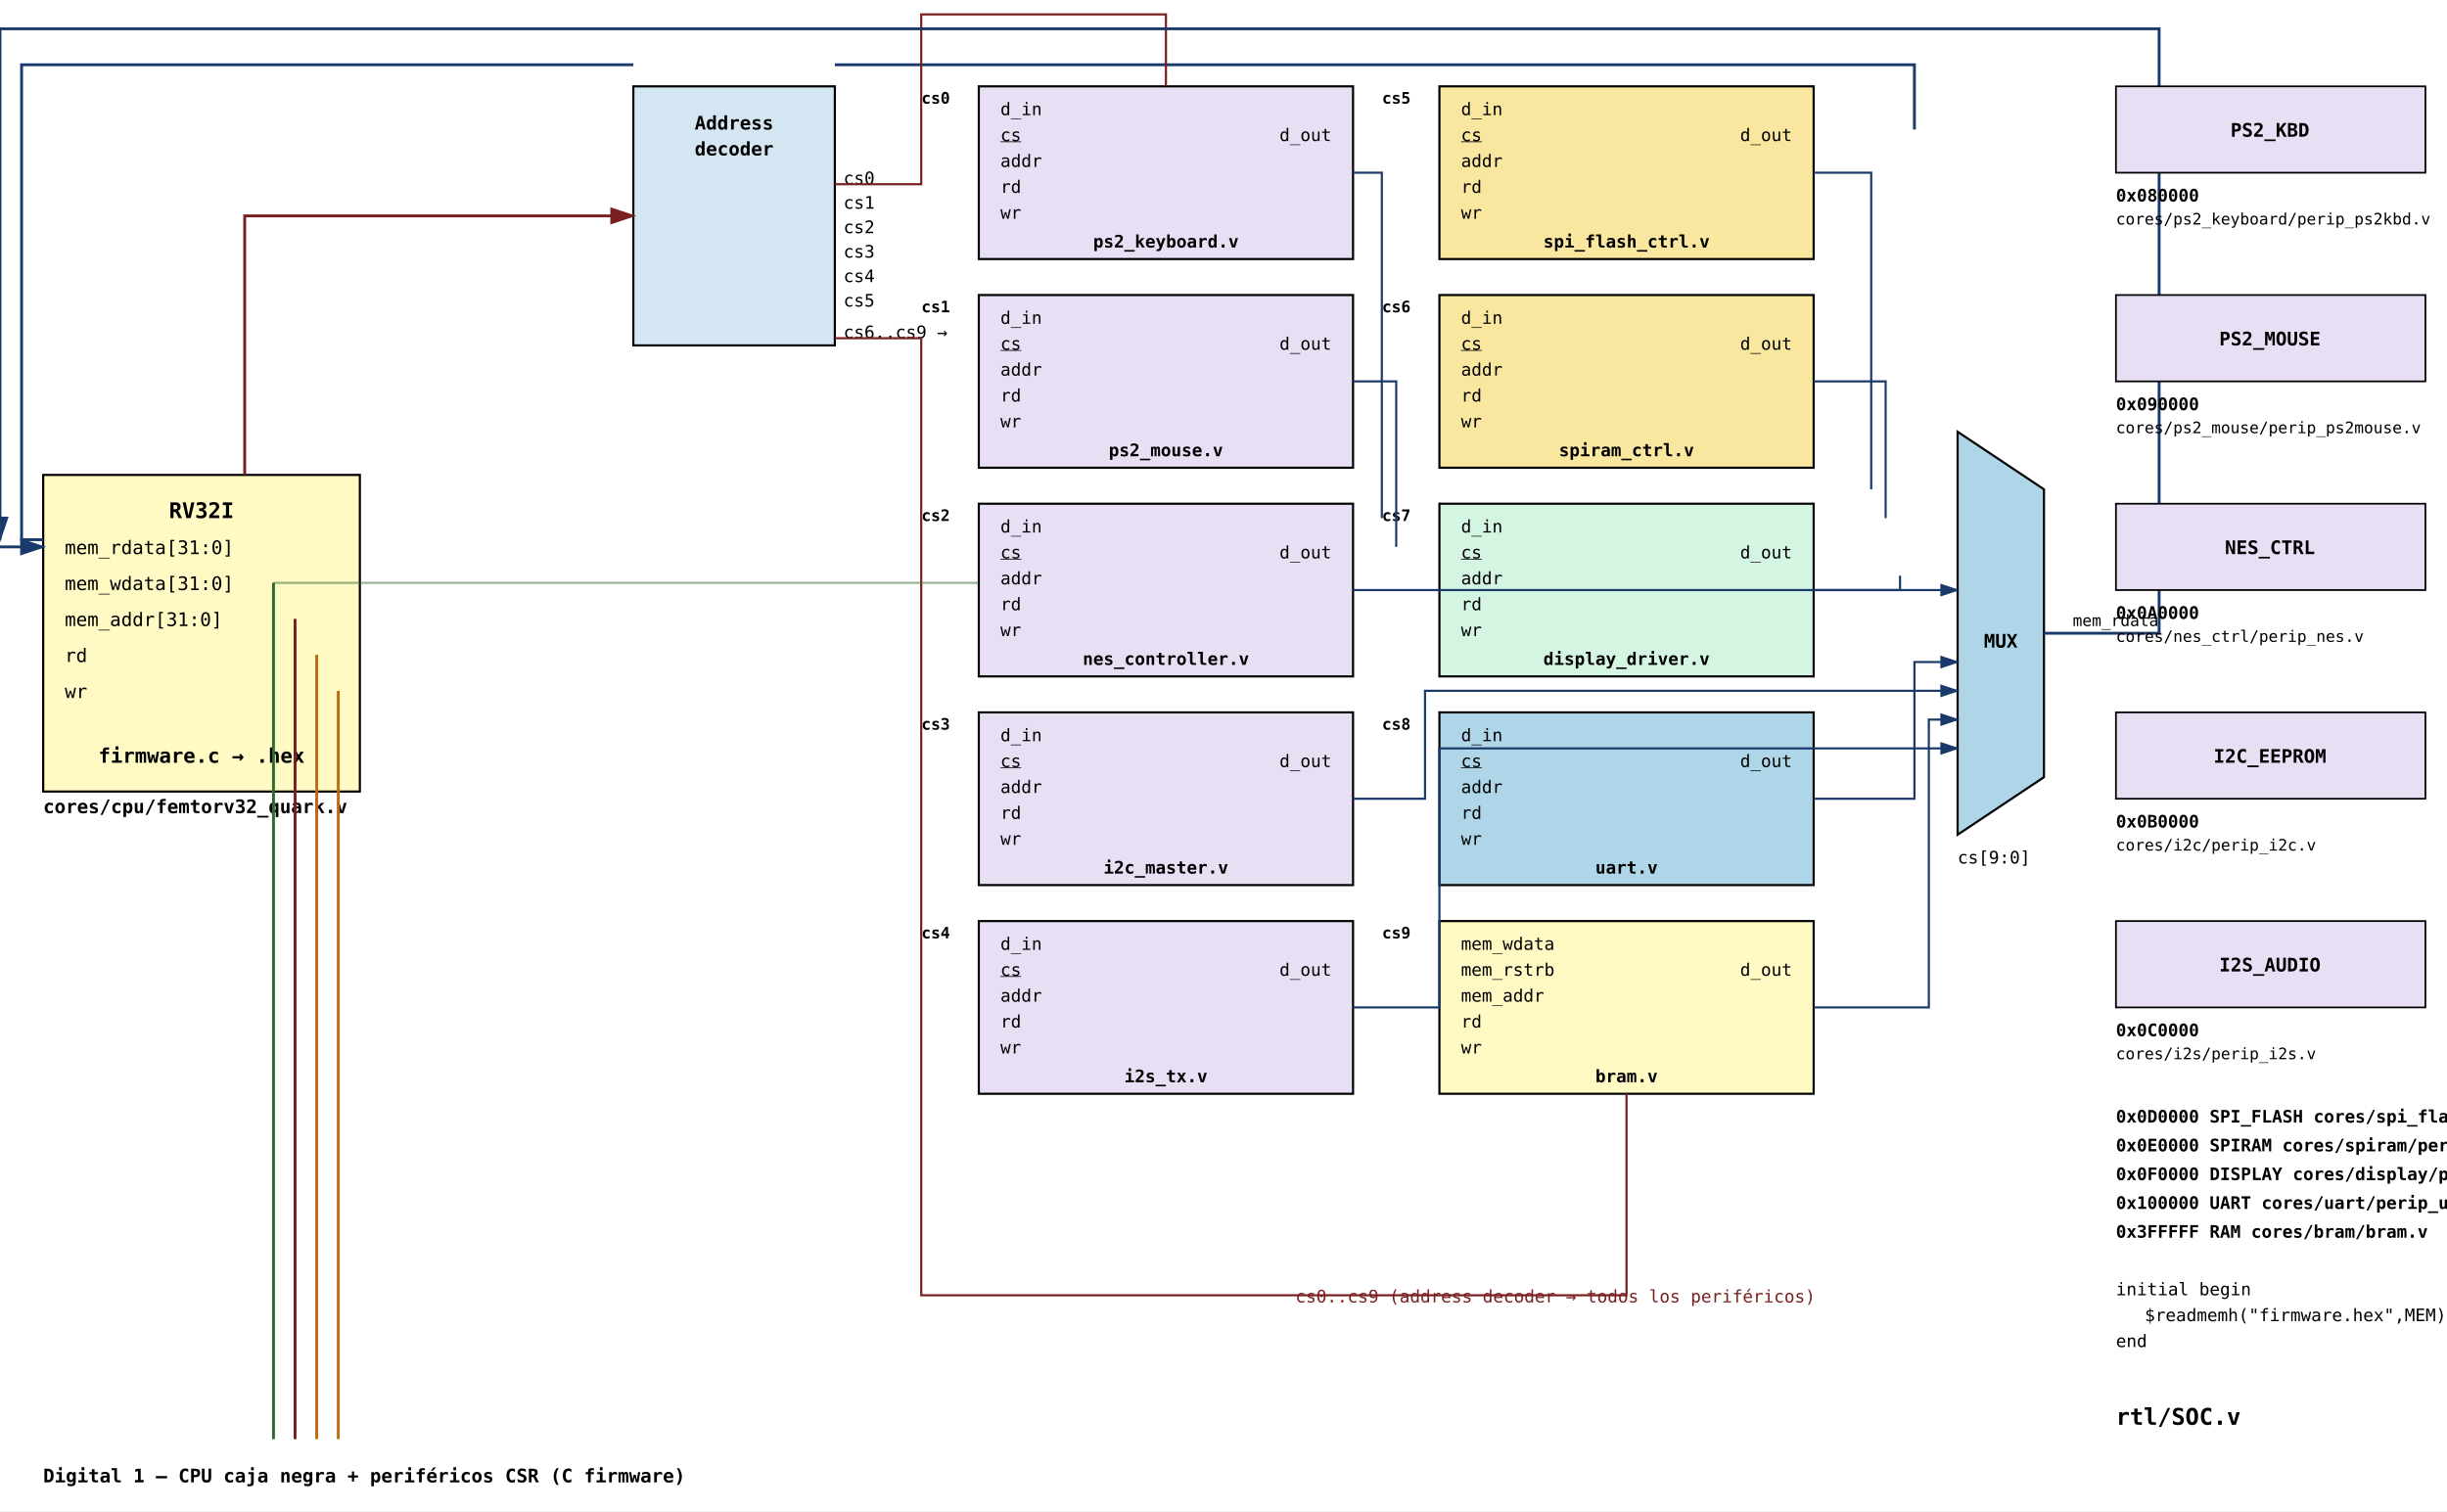
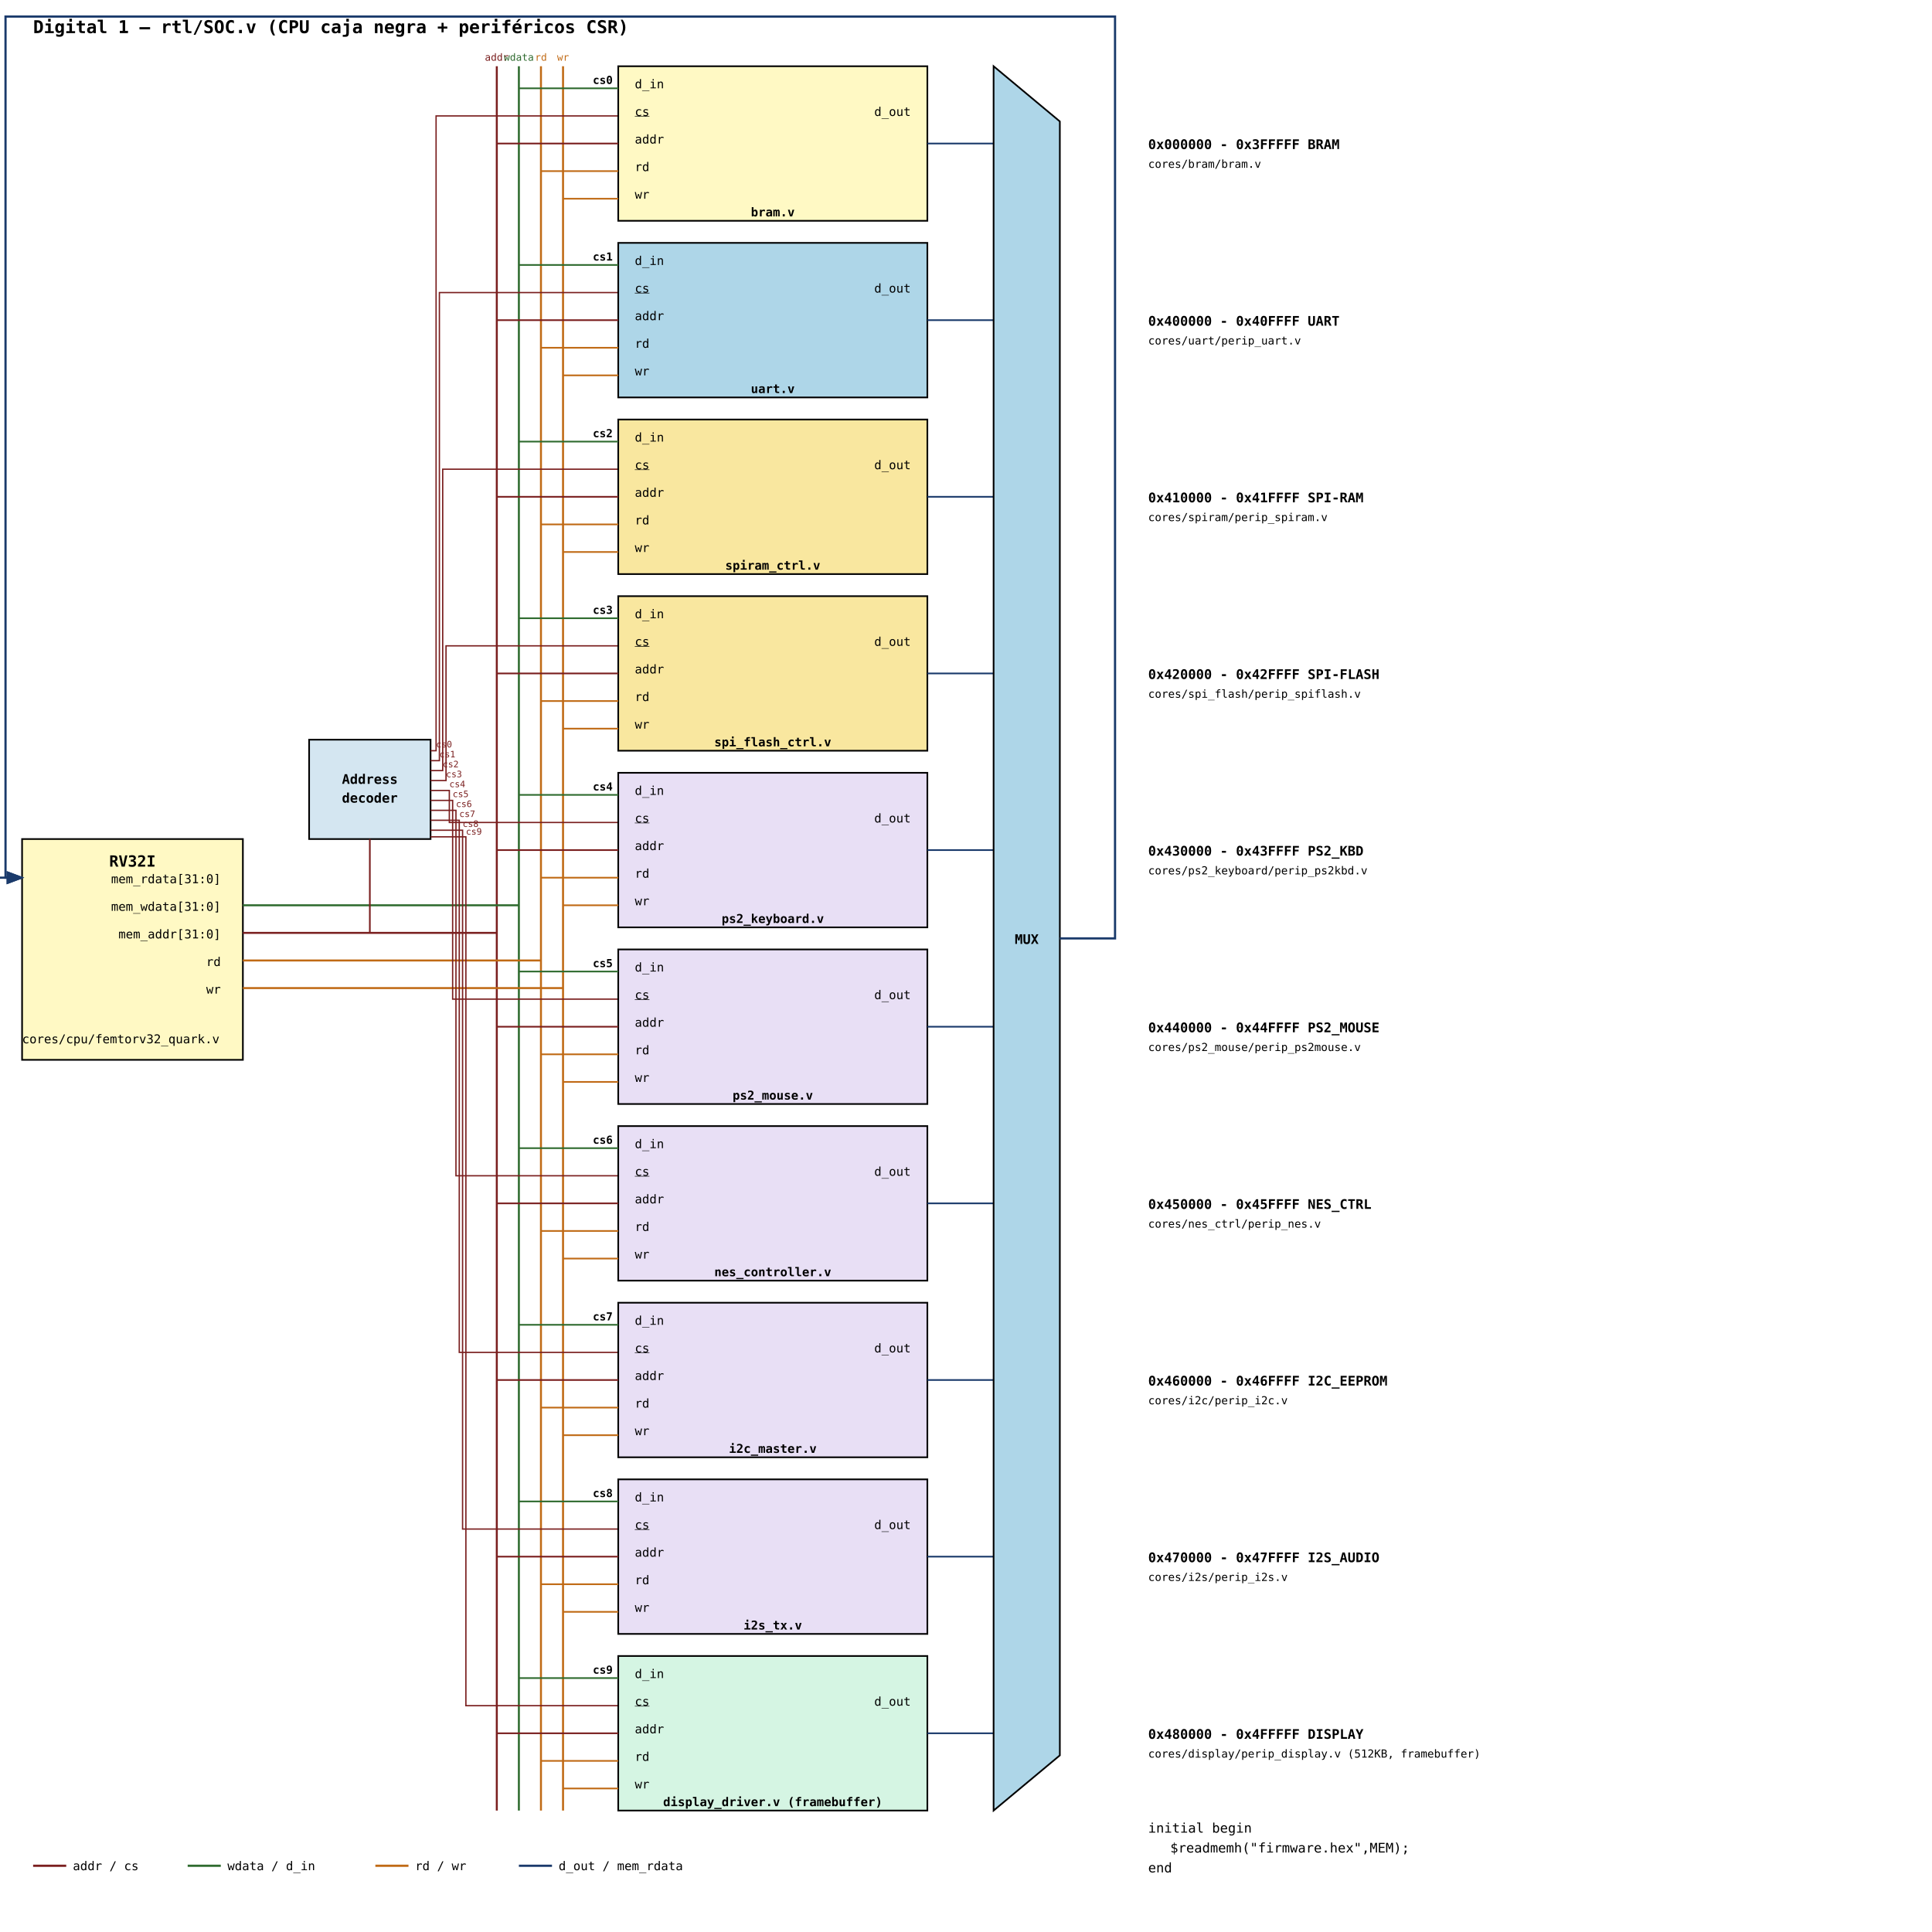
- <svg xmlns="http://www.w3.org/2000/svg" width="1700" height="1050" viewBox="0 0 1700 1050" font-family="Consolas, Menlo, monospace">
-   <rect width="1700" height="1050" fill="#ffffff" />
+ <svg xmlns="http://www.w3.org/2000/svg" width="1750" height="1750" viewBox="0 0 1750 1750" font-family="Consolas, Menlo, monospace">
+   <rect width="1750" height="1750" fill="#ffffff" />
  <defs>
-     <marker id="arrowB" markerWidth="10" markerHeight="10" refX="8" refY="3" orient="auto" markerUnits="strokeWidth">
-       <path d="M0,0 L0,6 L9,3 z" fill="#1a3a6b" />
-     </marker>
-     <marker id="arrowG" markerWidth="10" markerHeight="10" refX="8" refY="3" orient="auto" markerUnits="strokeWidth">
-       <path d="M0,0 L0,6 L9,3 z" fill="#2f6b2f" />
-     </marker>
-     <marker id="arrowO" markerWidth="10" markerHeight="10" refX="8" refY="3" orient="auto" markerUnits="strokeWidth">
-       <path d="M0,0 L0,6 L9,3 z" fill="#c06a15" />
-     </marker>
-     <marker id="arrowR" markerWidth="10" markerHeight="10" refX="8" refY="3" orient="auto" markerUnits="strokeWidth">
-       <path d="M0,0 L0,6 L9,3 z" fill="#7a1f1f" />
+     <marker id="aB" markerWidth="9" markerHeight="9" refX="7" refY="3" orient="auto" markerUnits="strokeWidth">
+       <path d="M0,0 L0,6 L8,3 z" fill="#1a3a6b" />
    </marker>
  </defs>
-   <rect x="30" y="330" width="220" height="220" fill="#FFF9C4" stroke="#000000" stroke-width="1.5" />
-   <text x="140" y="360" text-anchor="middle" font-size="15" font-weight="bold">RV32I</text>
-   <text x="45" y="385" font-size="13">mem_rdata[31:0]</text>
-   <text x="45" y="410" font-size="13">mem_wdata[31:0]</text>
-   <text x="45" y="435" font-size="13">mem_addr[31:0]</text>
-   <text x="45" y="460" font-size="13">rd</text>
-   <text x="45" y="485" font-size="13">wr</text>
-   <text x="140" y="530" text-anchor="middle" font-size="14" font-weight="bold">firmware.c → .hex</text>
-   <text x="30" y="565" font-size="13" font-weight="bold">cores/cpu/femtorv32_quark.v</text>
-   <line x1="0" y1="380" x2="30" y2="380" stroke="#1a3a6b" stroke-width="2" marker-end="url(#arrowB)" />
-   <rect x="440" y="60" width="140" height="180" fill="#D4E6F1" stroke="#000000" stroke-width="1.5" />
-   <text x="510" y="90" text-anchor="middle" font-size="13" font-weight="bold">Address</text>
-   <text x="510" y="108" text-anchor="middle" font-size="13" font-weight="bold">decoder</text>
+   <text x="30" y="30" font-size="16" font-weight="bold">Digital 1 — rtl/SOC.v (CPU caja negra + periféricos CSR)</text>
+   <rect x="20" y="760" width="200" height="200" fill="#FFF9C4" stroke="#000000" stroke-width="1.5" />
+   <text x="120" y="785" text-anchor="middle" font-size="14" font-weight="bold">RV32I</text>
+   <text x="200" y="800" font-size="11" text-anchor="end">mem_rdata[31:0]</text>
+   <text x="200" y="825" font-size="11" text-anchor="end">mem_wdata[31:0]</text>
+   <text x="200" y="850" font-size="11" text-anchor="end">mem_addr[31:0]</text>
+   <text x="200" y="875" font-size="11" text-anchor="end">rd</text>
+   <text x="200" y="900" font-size="11" text-anchor="end">wr</text>
+   <text x="20" y="945" font-size="11">cores/cpu/femtorv32_quark.v</text>
+   <line x1="0" y1="795" x2="20" y2="795" stroke="#1a3a6b" stroke-width="2" marker-end="url(#aB)" />
+   <line x1="220" y1="845" x2="450" y2="845" stroke="#7a1f1f" stroke-width="1.8" />
+   <line x1="450" y1="60" x2="450" y2="1640" stroke="#7a1f1f" stroke-width="1.8" />
+   <text x="450" y="55" text-anchor="middle" font-size="9" fill="#7a1f1f">addr</text>
+   <line x1="220" y1="820" x2="470" y2="820" stroke="#2f6b2f" stroke-width="1.8" />
+   <line x1="470" y1="60" x2="470" y2="1640" stroke="#2f6b2f" stroke-width="1.8" />
+   <text x="470" y="55" text-anchor="middle" font-size="9" fill="#2f6b2f">wdata</text>
+   <line x1="220" y1="870" x2="490" y2="870" stroke="#c06a15" stroke-width="1.8" />
+   <line x1="490" y1="60" x2="490" y2="1640" stroke="#c06a15" stroke-width="1.8" />
+   <text x="490" y="55" text-anchor="middle" font-size="9" fill="#c06a15">rd</text>
+   <line x1="220" y1="895" x2="510" y2="895" stroke="#c06a15" stroke-width="1.8" />
+   <line x1="510" y1="60" x2="510" y2="1640" stroke="#c06a15" stroke-width="1.8" />
+   <text x="510" y="55" text-anchor="middle" font-size="9" fill="#c06a15">wr</text>
+   <rect x="280" y="670" width="110" height="90" fill="#D4E6F1" stroke="#000000" stroke-width="1.5" />
+   <text x="335" y="710" text-anchor="middle" font-size="12" font-weight="bold">Address</text>
+   <text x="335" y="727" text-anchor="middle" font-size="12" font-weight="bold">decoder</text>
+   <line x1="335" y1="760" x2="335" y2="845" stroke="#7a1f1f" stroke-width="1.5" />
+   <path d="M390,680 L395,680 L395,105 L560,105" fill="none" stroke="#7a1f1f" stroke-width="1.2" />
+   <path d="M390,689 L398,689 L398,265 L560,265" fill="none" stroke="#7a1f1f" stroke-width="1.2" />
+   <path d="M390,698 L401,698 L401,425 L560,425" fill="none" stroke="#7a1f1f" stroke-width="1.2" />
+   <path d="M390,707 L404,707 L404,585 L560,585" fill="none" stroke="#7a1f1f" stroke-width="1.2" />
+   <path d="M390,716 L407,716 L407,745 L560,745" fill="none" stroke="#7a1f1f" stroke-width="1.2" />
+   <path d="M390,725 L410,725 L410,905 L560,905" fill="none" stroke="#7a1f1f" stroke-width="1.2" />
+   <path d="M390,734 L413,734 L413,1065 L560,1065" fill="none" stroke="#7a1f1f" stroke-width="1.2" />
+   <path d="M390,743 L416,743 L416,1225 L560,1225" fill="none" stroke="#7a1f1f" stroke-width="1.2" />
+   <path d="M390,752 L419,752 L419,1385 L560,1385" fill="none" stroke="#7a1f1f" stroke-width="1.2" />
+   <path d="M390,758 L422,758 L422,1545 L560,1545" fill="none" stroke="#7a1f1f" stroke-width="1.2" />
+   <text x="395" y="677" font-size="8" fill="#7a1f1f">cs0</text>
+   <text x="398" y="686" font-size="8" fill="#7a1f1f">cs1</text>
+   <text x="401" y="695" font-size="8" fill="#7a1f1f">cs2</text>
+   <text x="404" y="704" font-size="8" fill="#7a1f1f">cs3</text>
+   <text x="407" y="713" font-size="8" fill="#7a1f1f">cs4</text>
+   <text x="410" y="722" font-size="8" fill="#7a1f1f">cs5</text>
+   <text x="413" y="731" font-size="8" fill="#7a1f1f">cs6</text>
+   <text x="416" y="740" font-size="8" fill="#7a1f1f">cs7</text>
+   <text x="419" y="749" font-size="8" fill="#7a1f1f">cs8</text>
+   <text x="422" y="756" font-size="8" fill="#7a1f1f">cs9</text>
+   <rect x="560" y="60" width="280" height="140" fill="#FFF9C4" stroke="#000000" stroke-width="1.5" />
+   <text x="555" y="76" text-anchor="end" font-size="10" font-weight="bold">cs0</text>
+   <text x="575" y="80" font-size="11">d_in</text>
+   <text x="575" y="105" font-size="11" text-decoration="underline">cs</text>
+   <text x="575" y="130" font-size="11">addr</text>
+   <text x="575" y="155" font-size="11">rd</text>
+   <text x="575" y="180" font-size="11">wr</text>
+   <text x="825" y="105" text-anchor="end" font-size="11">d_out</text>
+   <text x="700" y="196" text-anchor="middle" font-size="11" font-weight="bold">bram.v</text>
+   <line x1="450" y1="130" x2="560" y2="130" stroke="#7a1f1f" stroke-width="1.5" />
+   <line x1="470" y1="80" x2="560" y2="80" stroke="#2f6b2f" stroke-width="1.5" />
+   <line x1="490" y1="155" x2="560" y2="155" stroke="#c06a15" stroke-width="1.5" />
+   <line x1="510" y1="180" x2="560" y2="180" stroke="#c06a15" stroke-width="1.5" />
+   <line x1="840" y1="130" x2="900" y2="130" stroke="#1a3a6b" stroke-width="1.5" />
+   <rect x="560" y="220" width="280" height="140" fill="#AED6E8" stroke="#000000" stroke-width="1.5" />
+   <text x="555" y="236" text-anchor="end" font-size="10" font-weight="bold">cs1</text>
+   <text x="575" y="240" font-size="11">d_in</text>
+   <text x="575" y="265" font-size="11" text-decoration="underline">cs</text>
+   <text x="575" y="290" font-size="11">addr</text>
+   <text x="575" y="315" font-size="11">rd</text>
+   <text x="575" y="340" font-size="11">wr</text>
+   <text x="825" y="265" text-anchor="end" font-size="11">d_out</text>
+   <text x="700" y="356" text-anchor="middle" font-size="11" font-weight="bold">uart.v</text>
+   <line x1="450" y1="290" x2="560" y2="290" stroke="#7a1f1f" stroke-width="1.5" />
+   <line x1="470" y1="240" x2="560" y2="240" stroke="#2f6b2f" stroke-width="1.5" />
+   <line x1="490" y1="315" x2="560" y2="315" stroke="#c06a15" stroke-width="1.5" />
+   <line x1="510" y1="340" x2="560" y2="340" stroke="#c06a15" stroke-width="1.5" />
+   <line x1="840" y1="290" x2="900" y2="290" stroke="#1a3a6b" stroke-width="1.5" />
+   <rect x="560" y="380" width="280" height="140" fill="#F9E79F" stroke="#000000" stroke-width="1.5" />
+   <text x="555" y="396" text-anchor="end" font-size="10" font-weight="bold">cs2</text>
+   <text x="575" y="400" font-size="11">d_in</text>
+   <text x="575" y="425" font-size="11" text-decoration="underline">cs</text>
+   <text x="575" y="450" font-size="11">addr</text>
+   <text x="575" y="475" font-size="11">rd</text>
+   <text x="575" y="500" font-size="11">wr</text>
+   <text x="825" y="425" text-anchor="end" font-size="11">d_out</text>
+   <text x="700" y="516" text-anchor="middle" font-size="11" font-weight="bold">spiram_ctrl.v</text>
+   <line x1="450" y1="450" x2="560" y2="450" stroke="#7a1f1f" stroke-width="1.5" />
+   <line x1="470" y1="400" x2="560" y2="400" stroke="#2f6b2f" stroke-width="1.5" />
+   <line x1="490" y1="475" x2="560" y2="475" stroke="#c06a15" stroke-width="1.5" />
+   <line x1="510" y1="500" x2="560" y2="500" stroke="#c06a15" stroke-width="1.5" />
+   <line x1="840" y1="450" x2="900" y2="450" stroke="#1a3a6b" stroke-width="1.5" />
+   <rect x="560" y="540" width="280" height="140" fill="#F9E79F" stroke="#000000" stroke-width="1.5" />
+   <text x="555" y="556" text-anchor="end" font-size="10" font-weight="bold">cs3</text>
+   <text x="575" y="560" font-size="11">d_in</text>
+   <text x="575" y="585" font-size="11" text-decoration="underline">cs</text>
+   <text x="575" y="610" font-size="11">addr</text>
+   <text x="575" y="635" font-size="11">rd</text>
+   <text x="575" y="660" font-size="11">wr</text>
+   <text x="825" y="585" text-anchor="end" font-size="11">d_out</text>
+   <text x="700" y="676" text-anchor="middle" font-size="11" font-weight="bold">spi_flash_ctrl.v</text>
+   <line x1="450" y1="610" x2="560" y2="610" stroke="#7a1f1f" stroke-width="1.5" />
+   <line x1="470" y1="560" x2="560" y2="560" stroke="#2f6b2f" stroke-width="1.5" />
+   <line x1="490" y1="635" x2="560" y2="635" stroke="#c06a15" stroke-width="1.5" />
+   <line x1="510" y1="660" x2="560" y2="660" stroke="#c06a15" stroke-width="1.5" />
+   <line x1="840" y1="610" x2="900" y2="610" stroke="#1a3a6b" stroke-width="1.5" />
+   <rect x="560" y="700" width="280" height="140" fill="#E8DFF5" stroke="#000000" stroke-width="1.5" />
+   <text x="555" y="716" text-anchor="end" font-size="10" font-weight="bold">cs4</text>
+   <text x="575" y="720" font-size="11">d_in</text>
+   <text x="575" y="745" font-size="11" text-decoration="underline">cs</text>
+   <text x="575" y="770" font-size="11">addr</text>
+   <text x="575" y="795" font-size="11">rd</text>
+   <text x="575" y="820" font-size="11">wr</text>
+   <text x="825" y="745" text-anchor="end" font-size="11">d_out</text>
+   <text x="700" y="836" text-anchor="middle" font-size="11" font-weight="bold">ps2_keyboard.v</text>
+   <line x1="450" y1="770" x2="560" y2="770" stroke="#7a1f1f" stroke-width="1.5" />
+   <line x1="470" y1="720" x2="560" y2="720" stroke="#2f6b2f" stroke-width="1.5" />
+   <line x1="490" y1="795" x2="560" y2="795" stroke="#c06a15" stroke-width="1.5" />
+   <line x1="510" y1="820" x2="560" y2="820" stroke="#c06a15" stroke-width="1.5" />
+   <line x1="840" y1="770" x2="900" y2="770" stroke="#1a3a6b" stroke-width="1.5" />
+   <rect x="560" y="860" width="280" height="140" fill="#E8DFF5" stroke="#000000" stroke-width="1.5" />
+   <text x="555" y="876" text-anchor="end" font-size="10" font-weight="bold">cs5</text>
+   <text x="575" y="880" font-size="11">d_in</text>
+   <text x="575" y="905" font-size="11" text-decoration="underline">cs</text>
+   <text x="575" y="930" font-size="11">addr</text>
+   <text x="575" y="955" font-size="11">rd</text>
+   <text x="575" y="980" font-size="11">wr</text>
+   <text x="825" y="905" text-anchor="end" font-size="11">d_out</text>
+   <text x="700" y="996" text-anchor="middle" font-size="11" font-weight="bold">ps2_mouse.v</text>
+   <line x1="450" y1="930" x2="560" y2="930" stroke="#7a1f1f" stroke-width="1.5" />
+   <line x1="470" y1="880" x2="560" y2="880" stroke="#2f6b2f" stroke-width="1.5" />
+   <line x1="490" y1="955" x2="560" y2="955" stroke="#c06a15" stroke-width="1.5" />
+   <line x1="510" y1="980" x2="560" y2="980" stroke="#c06a15" stroke-width="1.5" />
+   <line x1="840" y1="930" x2="900" y2="930" stroke="#1a3a6b" stroke-width="1.5" />
+   <rect x="560" y="1020" width="280" height="140" fill="#E8DFF5" stroke="#000000" stroke-width="1.5" />
+   <text x="555" y="1036" text-anchor="end" font-size="10" font-weight="bold">cs6</text>
+   <text x="575" y="1040" font-size="11">d_in</text>
+   <text x="575" y="1065" font-size="11" text-decoration="underline">cs</text>
+   <text x="575" y="1090" font-size="11">addr</text>
+   <text x="575" y="1115" font-size="11">rd</text>
+   <text x="575" y="1140" font-size="11">wr</text>
+   <text x="825" y="1065" text-anchor="end" font-size="11">d_out</text>
+   <text x="700" y="1156" text-anchor="middle" font-size="11" font-weight="bold">nes_controller.v</text>
+   <line x1="450" y1="1090" x2="560" y2="1090" stroke="#7a1f1f" stroke-width="1.5" />
+   <line x1="470" y1="1040" x2="560" y2="1040" stroke="#2f6b2f" stroke-width="1.5" />
+   <line x1="490" y1="1115" x2="560" y2="1115" stroke="#c06a15" stroke-width="1.5" />
+   <line x1="510" y1="1140" x2="560" y2="1140" stroke="#c06a15" stroke-width="1.5" />
+   <line x1="840" y1="1090" x2="900" y2="1090" stroke="#1a3a6b" stroke-width="1.5" />
+   <rect x="560" y="1180" width="280" height="140" fill="#E8DFF5" stroke="#000000" stroke-width="1.5" />
+   <text x="555" y="1196" text-anchor="end" font-size="10" font-weight="bold">cs7</text>
+   <text x="575" y="1200" font-size="11">d_in</text>
+   <text x="575" y="1225" font-size="11" text-decoration="underline">cs</text>
+   <text x="575" y="1250" font-size="11">addr</text>
+   <text x="575" y="1275" font-size="11">rd</text>
+   <text x="575" y="1300" font-size="11">wr</text>
+   <text x="825" y="1225" text-anchor="end" font-size="11">d_out</text>
+   <text x="700" y="1316" text-anchor="middle" font-size="11" font-weight="bold">i2c_master.v</text>
+   <line x1="450" y1="1250" x2="560" y2="1250" stroke="#7a1f1f" stroke-width="1.5" />
+   <line x1="470" y1="1200" x2="560" y2="1200" stroke="#2f6b2f" stroke-width="1.5" />
+   <line x1="490" y1="1275" x2="560" y2="1275" stroke="#c06a15" stroke-width="1.5" />
+   <line x1="510" y1="1300" x2="560" y2="1300" stroke="#c06a15" stroke-width="1.5" />
+   <line x1="840" y1="1250" x2="900" y2="1250" stroke="#1a3a6b" stroke-width="1.5" />
+   <rect x="560" y="1340" width="280" height="140" fill="#E8DFF5" stroke="#000000" stroke-width="1.5" />
+   <text x="555" y="1356" text-anchor="end" font-size="10" font-weight="bold">cs8</text>
+   <text x="575" y="1360" font-size="11">d_in</text>
+   <text x="575" y="1385" font-size="11" text-decoration="underline">cs</text>
+   <text x="575" y="1410" font-size="11">addr</text>
+   <text x="575" y="1435" font-size="11">rd</text>
+   <text x="575" y="1460" font-size="11">wr</text>
+   <text x="825" y="1385" text-anchor="end" font-size="11">d_out</text>
+   <text x="700" y="1476" text-anchor="middle" font-size="11" font-weight="bold">i2s_tx.v</text>
+   <line x1="450" y1="1410" x2="560" y2="1410" stroke="#7a1f1f" stroke-width="1.5" />
+   <line x1="470" y1="1360" x2="560" y2="1360" stroke="#2f6b2f" stroke-width="1.5" />
+   <line x1="490" y1="1435" x2="560" y2="1435" stroke="#c06a15" stroke-width="1.5" />
+   <line x1="510" y1="1460" x2="560" y2="1460" stroke="#c06a15" stroke-width="1.5" />
+   <line x1="840" y1="1410" x2="900" y2="1410" stroke="#1a3a6b" stroke-width="1.5" />
+   <rect x="560" y="1500" width="280" height="140" fill="#D5F5E3" stroke="#000000" stroke-width="1.5" />
+   <text x="555" y="1516" text-anchor="end" font-size="10" font-weight="bold">cs9</text>
+   <text x="575" y="1520" font-size="11">d_in</text>
+   <text x="575" y="1545" font-size="11" text-decoration="underline">cs</text>
+   <text x="575" y="1570" font-size="11">addr</text>
+   <text x="575" y="1595" font-size="11">rd</text>
+   <text x="575" y="1620" font-size="11">wr</text>
+   <text x="825" y="1545" text-anchor="end" font-size="11">d_out</text>
+   <text x="700" y="1636" text-anchor="middle" font-size="11" font-weight="bold">display_driver.v (framebuffer)</text>
+   <line x1="450" y1="1570" x2="560" y2="1570" stroke="#7a1f1f" stroke-width="1.5" />
+   <line x1="470" y1="1520" x2="560" y2="1520" stroke="#2f6b2f" stroke-width="1.5" />
+   <line x1="490" y1="1595" x2="560" y2="1595" stroke="#c06a15" stroke-width="1.5" />
+   <line x1="510" y1="1620" x2="560" y2="1620" stroke="#c06a15" stroke-width="1.5" />
+   <line x1="840" y1="1570" x2="900" y2="1570" stroke="#1a3a6b" stroke-width="1.5" />
+   <polygon points="900,60 960,110 960,1590 900,1640" fill="#AED6E8" stroke="#000000" stroke-width="1.5" />
+   <text x="930" y="855" text-anchor="middle" font-size="12" font-weight="bold">MUX</text>
+   <path d="M960,850 L1010,850 L1010,15 L5,15 L5,795 L20,795" fill="none" stroke="#1a3a6b" stroke-width="2" marker-end="url(#aB)" />
  <g font-size="12">
-     <text x="586" y="128">cs0</text>
-     <text x="586" y="145">cs1</text>
-     <text x="586" y="162">cs2</text>
-     <text x="586" y="179">cs3</text>
-     <text x="586" y="196">cs4</text>
-     <text x="586" y="213">cs5</text>
+     <text x="1040" y="135" font-weight="bold">0x000000 - 0x3FFFFF  BRAM</text>
+     <text x="1040" y="152" font-size="10">cores/bram/bram.v</text>
+     <text x="1040" y="295" font-weight="bold">0x400000 - 0x40FFFF  UART</text>
+     <text x="1040" y="312" font-size="10">cores/uart/perip_uart.v</text>
+     <text x="1040" y="455" font-weight="bold">0x410000 - 0x41FFFF  SPI-RAM</text>
+     <text x="1040" y="472" font-size="10">cores/spiram/perip_spiram.v</text>
+     <text x="1040" y="615" font-weight="bold">0x420000 - 0x42FFFF  SPI-FLASH</text>
+     <text x="1040" y="632" font-size="10">cores/spi_flash/perip_spiflash.v</text>
+     <text x="1040" y="775" font-weight="bold">0x430000 - 0x43FFFF  PS2_KBD</text>
+     <text x="1040" y="792" font-size="10">cores/ps2_keyboard/perip_ps2kbd.v</text>
+     <text x="1040" y="935" font-weight="bold">0x440000 - 0x44FFFF  PS2_MOUSE</text>
+     <text x="1040" y="952" font-size="10">cores/ps2_mouse/perip_ps2mouse.v</text>
+     <text x="1040" y="1095" font-weight="bold">0x450000 - 0x45FFFF  NES_CTRL</text>
+     <text x="1040" y="1112" font-size="10">cores/nes_ctrl/perip_nes.v</text>
+     <text x="1040" y="1255" font-weight="bold">0x460000 - 0x46FFFF  I2C_EEPROM</text>
+     <text x="1040" y="1272" font-size="10">cores/i2c/perip_i2c.v</text>
+     <text x="1040" y="1415" font-weight="bold">0x470000 - 0x47FFFF  I2S_AUDIO</text>
+     <text x="1040" y="1432" font-size="10">cores/i2s/perip_i2s.v</text>
+     <text x="1040" y="1575" font-weight="bold">0x480000 - 0x4FFFFF  DISPLAY</text>
+     <text x="1040" y="1592" font-size="10">cores/display/perip_display.v (512KB, framebuffer)</text>
  </g>
-   <g font-size="12">
-     <text x="586" y="235">cs6..cs9 →</text>
+   <text x="1040" y="1660" font-size="12">initial begin</text>
+   <text x="1060" y="1678" font-size="12">$readmemh("firmware.hex",MEM);</text>
+   <text x="1040" y="1696" font-size="12">end</text>
+   <g font-size="11">
+     <line x1="30" y1="1690" x2="60" y2="1690" stroke="#7a1f1f" stroke-width="2" />
+     <text x="66" y="1694">addr / cs</text>
+     <line x1="170" y1="1690" x2="200" y2="1690" stroke="#2f6b2f" stroke-width="2" />
+     <text x="206" y="1694">wdata / d_in</text>
+     <line x1="340" y1="1690" x2="370" y2="1690" stroke="#c06a15" stroke-width="2" />
+     <text x="376" y="1694">rd / wr</text>
+     <line x1="470" y1="1690" x2="500" y2="1690" stroke="#1a3a6b" stroke-width="2" />
+     <text x="506" y="1694">d_out / mem_rdata</text>
  </g>
-   <path d="M170,330 L170,150 L440,150" fill="none" stroke="#7a1f1f" stroke-width="2" marker-end="url(#arrowR)" />
-   <path d="M580,45 L1330,45 L1330,90" fill="none" stroke="#1a3a6b" stroke-width="2" />
-   <path d="M30,375 L15,375 L15,45 L440,45" fill="none" stroke="#1a3a6b" stroke-width="2" />
-   <line x1="190" y1="405" x2="190" y2="1000" stroke="#2f6b2f" stroke-width="2" />
-   <line x1="205" y1="430" x2="205" y2="1000" stroke="#7a1f1f" stroke-width="2" />
-   <line x1="220" y1="455" x2="220" y2="1000" stroke="#c06a15" stroke-width="2" />
-   <line x1="235" y1="480" x2="235" y2="1000" stroke="#c06a15" stroke-width="2" />
-   <g>
-     <rect x="680" y="60" width="260" height="120" fill="#E8DFF5" stroke="#000000" stroke-width="1.5" />
-     <text x="695" y="80" font-size="12">d_in</text>
-     <text x="695" y="98" font-size="12" text-decoration="underline">cs</text>
-     <text x="695" y="116" font-size="12">addr</text>
-     <text x="695" y="134" font-size="12">rd</text>
-     <text x="695" y="152" font-size="12">wr</text>
-     <text x="925" y="98" font-size="12" text-anchor="end">d_out</text>
-     <text x="810" y="172" text-anchor="middle" font-size="12" font-weight="bold">ps2_keyboard.v</text>
-     <text x="660" y="72" text-anchor="end" font-size="11" font-weight="bold">cs0</text>
-   </g>
-   <g>
-     <rect x="680" y="205" width="260" height="120" fill="#E8DFF5" stroke="#000000" stroke-width="1.5" />
-     <text x="695" y="225" font-size="12">d_in</text>
-     <text x="695" y="243" font-size="12" text-decoration="underline">cs</text>
-     <text x="695" y="261" font-size="12">addr</text>
-     <text x="695" y="279" font-size="12">rd</text>
-     <text x="695" y="297" font-size="12">wr</text>
-     <text x="925" y="243" font-size="12" text-anchor="end">d_out</text>
-     <text x="810" y="317" text-anchor="middle" font-size="12" font-weight="bold">ps2_mouse.v</text>
-     <text x="660" y="217" text-anchor="end" font-size="11" font-weight="bold">cs1</text>
-   </g>
-   <g>
-     <rect x="680" y="350" width="260" height="120" fill="#E8DFF5" stroke="#000000" stroke-width="1.5" />
-     <text x="695" y="370" font-size="12">d_in</text>
-     <text x="695" y="388" font-size="12" text-decoration="underline">cs</text>
-     <text x="695" y="406" font-size="12">addr</text>
-     <text x="695" y="424" font-size="12">rd</text>
-     <text x="695" y="442" font-size="12">wr</text>
-     <text x="925" y="388" font-size="12" text-anchor="end">d_out</text>
-     <text x="810" y="462" text-anchor="middle" font-size="12" font-weight="bold">nes_controller.v</text>
-     <text x="660" y="362" text-anchor="end" font-size="11" font-weight="bold">cs2</text>
-   </g>
-   <g>
-     <rect x="680" y="495" width="260" height="120" fill="#E8DFF5" stroke="#000000" stroke-width="1.5" />
-     <text x="695" y="515" font-size="12">d_in</text>
-     <text x="695" y="533" font-size="12" text-decoration="underline">cs</text>
-     <text x="695" y="551" font-size="12">addr</text>
-     <text x="695" y="569" font-size="12">rd</text>
-     <text x="695" y="587" font-size="12">wr</text>
-     <text x="925" y="533" font-size="12" text-anchor="end">d_out</text>
-     <text x="810" y="607" text-anchor="middle" font-size="12" font-weight="bold">i2c_master.v</text>
-     <text x="660" y="507" text-anchor="end" font-size="11" font-weight="bold">cs3</text>
-   </g>
-   <g>
-     <rect x="680" y="640" width="260" height="120" fill="#E8DFF5" stroke="#000000" stroke-width="1.5" />
-     <text x="695" y="660" font-size="12">d_in</text>
-     <text x="695" y="678" font-size="12" text-decoration="underline">cs</text>
-     <text x="695" y="696" font-size="12">addr</text>
-     <text x="695" y="714" font-size="12">rd</text>
-     <text x="695" y="732" font-size="12">wr</text>
-     <text x="925" y="678" font-size="12" text-anchor="end">d_out</text>
-     <text x="810" y="752" text-anchor="middle" font-size="12" font-weight="bold">i2s_tx.v</text>
-     <text x="660" y="652" text-anchor="end" font-size="11" font-weight="bold">cs4</text>
-   </g>
-   <g>
-     <rect x="1000" y="60" width="260" height="120" fill="#F9E79F" stroke="#000000" stroke-width="1.5" />
-     <text x="1015" y="80" font-size="12">d_in</text>
-     <text x="1015" y="98" font-size="12" text-decoration="underline">cs</text>
-     <text x="1015" y="116" font-size="12">addr</text>
-     <text x="1015" y="134" font-size="12">rd</text>
-     <text x="1015" y="152" font-size="12">wr</text>
-     <text x="1245" y="98" font-size="12" text-anchor="end">d_out</text>
-     <text x="1130" y="172" text-anchor="middle" font-size="12" font-weight="bold">spi_flash_ctrl.v</text>
-     <text x="980" y="72" text-anchor="end" font-size="11" font-weight="bold">cs5</text>
-   </g>
-   <g>
-     <rect x="1000" y="205" width="260" height="120" fill="#F9E79F" stroke="#000000" stroke-width="1.5" />
-     <text x="1015" y="225" font-size="12">d_in</text>
-     <text x="1015" y="243" font-size="12" text-decoration="underline">cs</text>
-     <text x="1015" y="261" font-size="12">addr</text>
-     <text x="1015" y="279" font-size="12">rd</text>
-     <text x="1015" y="297" font-size="12">wr</text>
-     <text x="1245" y="243" font-size="12" text-anchor="end">d_out</text>
-     <text x="1130" y="317" text-anchor="middle" font-size="12" font-weight="bold">spiram_ctrl.v</text>
-     <text x="980" y="217" text-anchor="end" font-size="11" font-weight="bold">cs6</text>
-   </g>
-   <g>
-     <rect x="1000" y="350" width="260" height="120" fill="#D5F5E3" stroke="#000000" stroke-width="1.5" />
-     <text x="1015" y="370" font-size="12">d_in</text>
-     <text x="1015" y="388" font-size="12" text-decoration="underline">cs</text>
-     <text x="1015" y="406" font-size="12">addr</text>
-     <text x="1015" y="424" font-size="12">rd</text>
-     <text x="1015" y="442" font-size="12">wr</text>
-     <text x="1245" y="388" font-size="12" text-anchor="end">d_out</text>
-     <text x="1130" y="462" text-anchor="middle" font-size="12" font-weight="bold">display_driver.v</text>
-     <text x="980" y="362" text-anchor="end" font-size="11" font-weight="bold">cs7</text>
-   </g>
-   <g>
-     <rect x="1000" y="495" width="260" height="120" fill="#AED6E8" stroke="#000000" stroke-width="1.5" />
-     <text x="1015" y="515" font-size="12">d_in</text>
-     <text x="1015" y="533" font-size="12" text-decoration="underline">cs</text>
-     <text x="1015" y="551" font-size="12">addr</text>
-     <text x="1015" y="569" font-size="12">rd</text>
-     <text x="1015" y="587" font-size="12">wr</text>
-     <text x="1245" y="533" font-size="12" text-anchor="end">d_out</text>
-     <text x="1130" y="607" text-anchor="middle" font-size="12" font-weight="bold">uart.v</text>
-     <text x="980" y="507" text-anchor="end" font-size="11" font-weight="bold">cs8</text>
-   </g>
-   <g>
-     <rect x="1000" y="640" width="260" height="120" fill="#FFF9C4" stroke="#000000" stroke-width="1.5" />
-     <text x="1015" y="660" font-size="12">mem_wdata</text>
-     <text x="1015" y="678" font-size="12">mem_rstrb</text>
-     <text x="1015" y="696" font-size="12">mem_addr</text>
-     <text x="1015" y="714" font-size="12">rd</text>
-     <text x="1015" y="732" font-size="12">wr</text>
-     <text x="1245" y="678" font-size="12" text-anchor="end">d_out</text>
-     <text x="1130" y="752" text-anchor="middle" font-size="12" font-weight="bold">bram.v</text>
-     <text x="980" y="652" text-anchor="end" font-size="11" font-weight="bold">cs9</text>
-   </g>
-   <path d="M580,128 L640,128 L640,10 L810,10 L810,60" fill="none" stroke="#7a1f1f" stroke-width="1.5" />
-   <path d="M580,145 L810,145" fill="none" stroke="#7a1f1f" stroke-width="1.5" opacity="0" />
-   <path d="M580,235 L640,235 L640,900 L1130,900 L1130,760" fill="none" stroke="#7a1f1f" stroke-width="1.5" />
-   <text x="900" y="905" font-size="12" fill="#7a1f1f">cs0..cs9 (address decoder → todos los periféricos)</text>
-   <path d="M190,405 L680,405" fill="none" stroke="#2f6b2f" stroke-width="1.5" opacity="0.5" />
-   <polygon points="1360,300 1420,340 1420,540 1360,580" fill="#AED6E8" stroke="#000000" stroke-width="1.5" />
-   <text x="1390" y="450" text-anchor="middle" font-size="13" font-weight="bold" transform="rotate(0,1390,450)">MUX</text>
-   <text x="1360" y="600" font-size="12">cs[9:0]</text>
-   <path d="M1260,120 L1300,120 L1300,340" fill="none" stroke="#1a3a6b" stroke-width="1.5" />
-   <path d="M940,120 L960,120 L960,360" fill="none" stroke="#1a3a6b" stroke-width="1.5" />
-   <path d="M1260,265 L1310,265 L1310,360" fill="none" stroke="#1a3a6b" stroke-width="1.5" />
-   <path d="M940,265 L970,265 L970,380" fill="none" stroke="#1a3a6b" stroke-width="1.5" />
-   <path d="M1260,410 L1320,410 L1320,400" fill="none" stroke="#1a3a6b" stroke-width="1.5" />
-   <path d="M940,410 L980,410 L980,410 L1360,410" fill="none" stroke="#1a3a6b" stroke-width="1.5" marker-end="url(#arrowB)" />
-   <path d="M1260,555 L1330,555 L1330,460 L1360,460" fill="none" stroke="#1a3a6b" stroke-width="1.5" marker-end="url(#arrowB)" />
-   <path d="M940,555 L990,555 L990,480 L1360,480" fill="none" stroke="#1a3a6b" stroke-width="1.5" marker-end="url(#arrowB)" />
-   <path d="M1260,700 L1340,700 L1340,500 L1360,500" fill="none" stroke="#1a3a6b" stroke-width="1.5" marker-end="url(#arrowB)" />
-   <path d="M940,700 L1000,700 L1000,520 L1360,520" fill="none" stroke="#1a3a6b" stroke-width="1.5" marker-end="url(#arrowB)" />
-   <path d="M1420,440 L1500,440 L1500,20 L0,20 L0,375" fill="none" stroke="#1a3a6b" stroke-width="2" marker-end="url(#arrowB)" />
-   <text x="1440" y="435" font-size="11">mem_rdata</text>
-   <g>
-     <rect x="1470" y="60" width="215" height="60" fill="#E8DFF5" stroke="#000000" stroke-width="1.2" />
-     <text x="1577" y="95" text-anchor="middle" font-size="13" font-weight="bold">PS2_KBD</text>
-   </g>
-   <text x="1470" y="140" font-size="12" font-weight="bold">0x080000</text>
-   <text x="1470" y="156" font-size="11">cores/ps2_keyboard/perip_ps2kbd.v</text>
-   <g>
-     <rect x="1470" y="205" width="215" height="60" fill="#E8DFF5" stroke="#000000" stroke-width="1.2" />
-     <text x="1577" y="240" text-anchor="middle" font-size="13" font-weight="bold">PS2_MOUSE</text>
-   </g>
-   <text x="1470" y="285" font-size="12" font-weight="bold">0x090000</text>
-   <text x="1470" y="301" font-size="11">cores/ps2_mouse/perip_ps2mouse.v</text>
-   <g>
-     <rect x="1470" y="350" width="215" height="60" fill="#E8DFF5" stroke="#000000" stroke-width="1.2" />
-     <text x="1577" y="385" text-anchor="middle" font-size="13" font-weight="bold">NES_CTRL</text>
-   </g>
-   <text x="1470" y="430" font-size="12" font-weight="bold">0x0A0000</text>
-   <text x="1470" y="446" font-size="11">cores/nes_ctrl/perip_nes.v</text>
-   <g>
-     <rect x="1470" y="495" width="215" height="60" fill="#E8DFF5" stroke="#000000" stroke-width="1.2" />
-     <text x="1577" y="530" text-anchor="middle" font-size="13" font-weight="bold">I2C_EEPROM</text>
-   </g>
-   <text x="1470" y="575" font-size="12" font-weight="bold">0x0B0000</text>
-   <text x="1470" y="591" font-size="11">cores/i2c/perip_i2c.v</text>
-   <g>
-     <rect x="1470" y="640" width="215" height="60" fill="#E8DFF5" stroke="#000000" stroke-width="1.2" />
-     <text x="1577" y="675" text-anchor="middle" font-size="13" font-weight="bold">I2S_AUDIO</text>
-   </g>
-   <text x="1470" y="720" font-size="12" font-weight="bold">0x0C0000</text>
-   <text x="1470" y="736" font-size="11">cores/i2s/perip_i2s.v</text>
-   <text x="1470" y="780" font-size="12" font-weight="bold">0x0D0000  SPI_FLASH  cores/spi_flash/perip_spiflash.v</text>
-   <text x="1470" y="800" font-size="12" font-weight="bold">0x0E0000  SPIRAM     cores/spiram/perip_spiram.v</text>
-   <text x="1470" y="820" font-size="12" font-weight="bold">0x0F0000  DISPLAY    cores/display/perip_display.v</text>
-   <text x="1470" y="840" font-size="12" font-weight="bold">0x100000  UART       cores/uart/perip_uart.v</text>
-   <text x="1470" y="860" font-size="12" font-weight="bold">0x3FFFFF  RAM        cores/bram/bram.v</text>
-   <text x="1470" y="900" font-size="12" font-family="Consolas, Menlo, monospace">initial begin</text>
-   <text x="1490" y="918" font-size="12" font-family="Consolas, Menlo, monospace">$readmemh("firmware.hex",MEM);</text>
-   <text x="1470" y="936" font-size="12" font-family="Consolas, Menlo, monospace">end</text>
-   <text x="1470" y="990" text-anchor="start" font-size="16" font-weight="bold">rtl/SOC.v</text>
-   <text x="30" y="1030" font-size="13" font-weight="bold">Digital 1 — CPU caja negra + periféricos CSR (C firmware)</text>
</svg>
